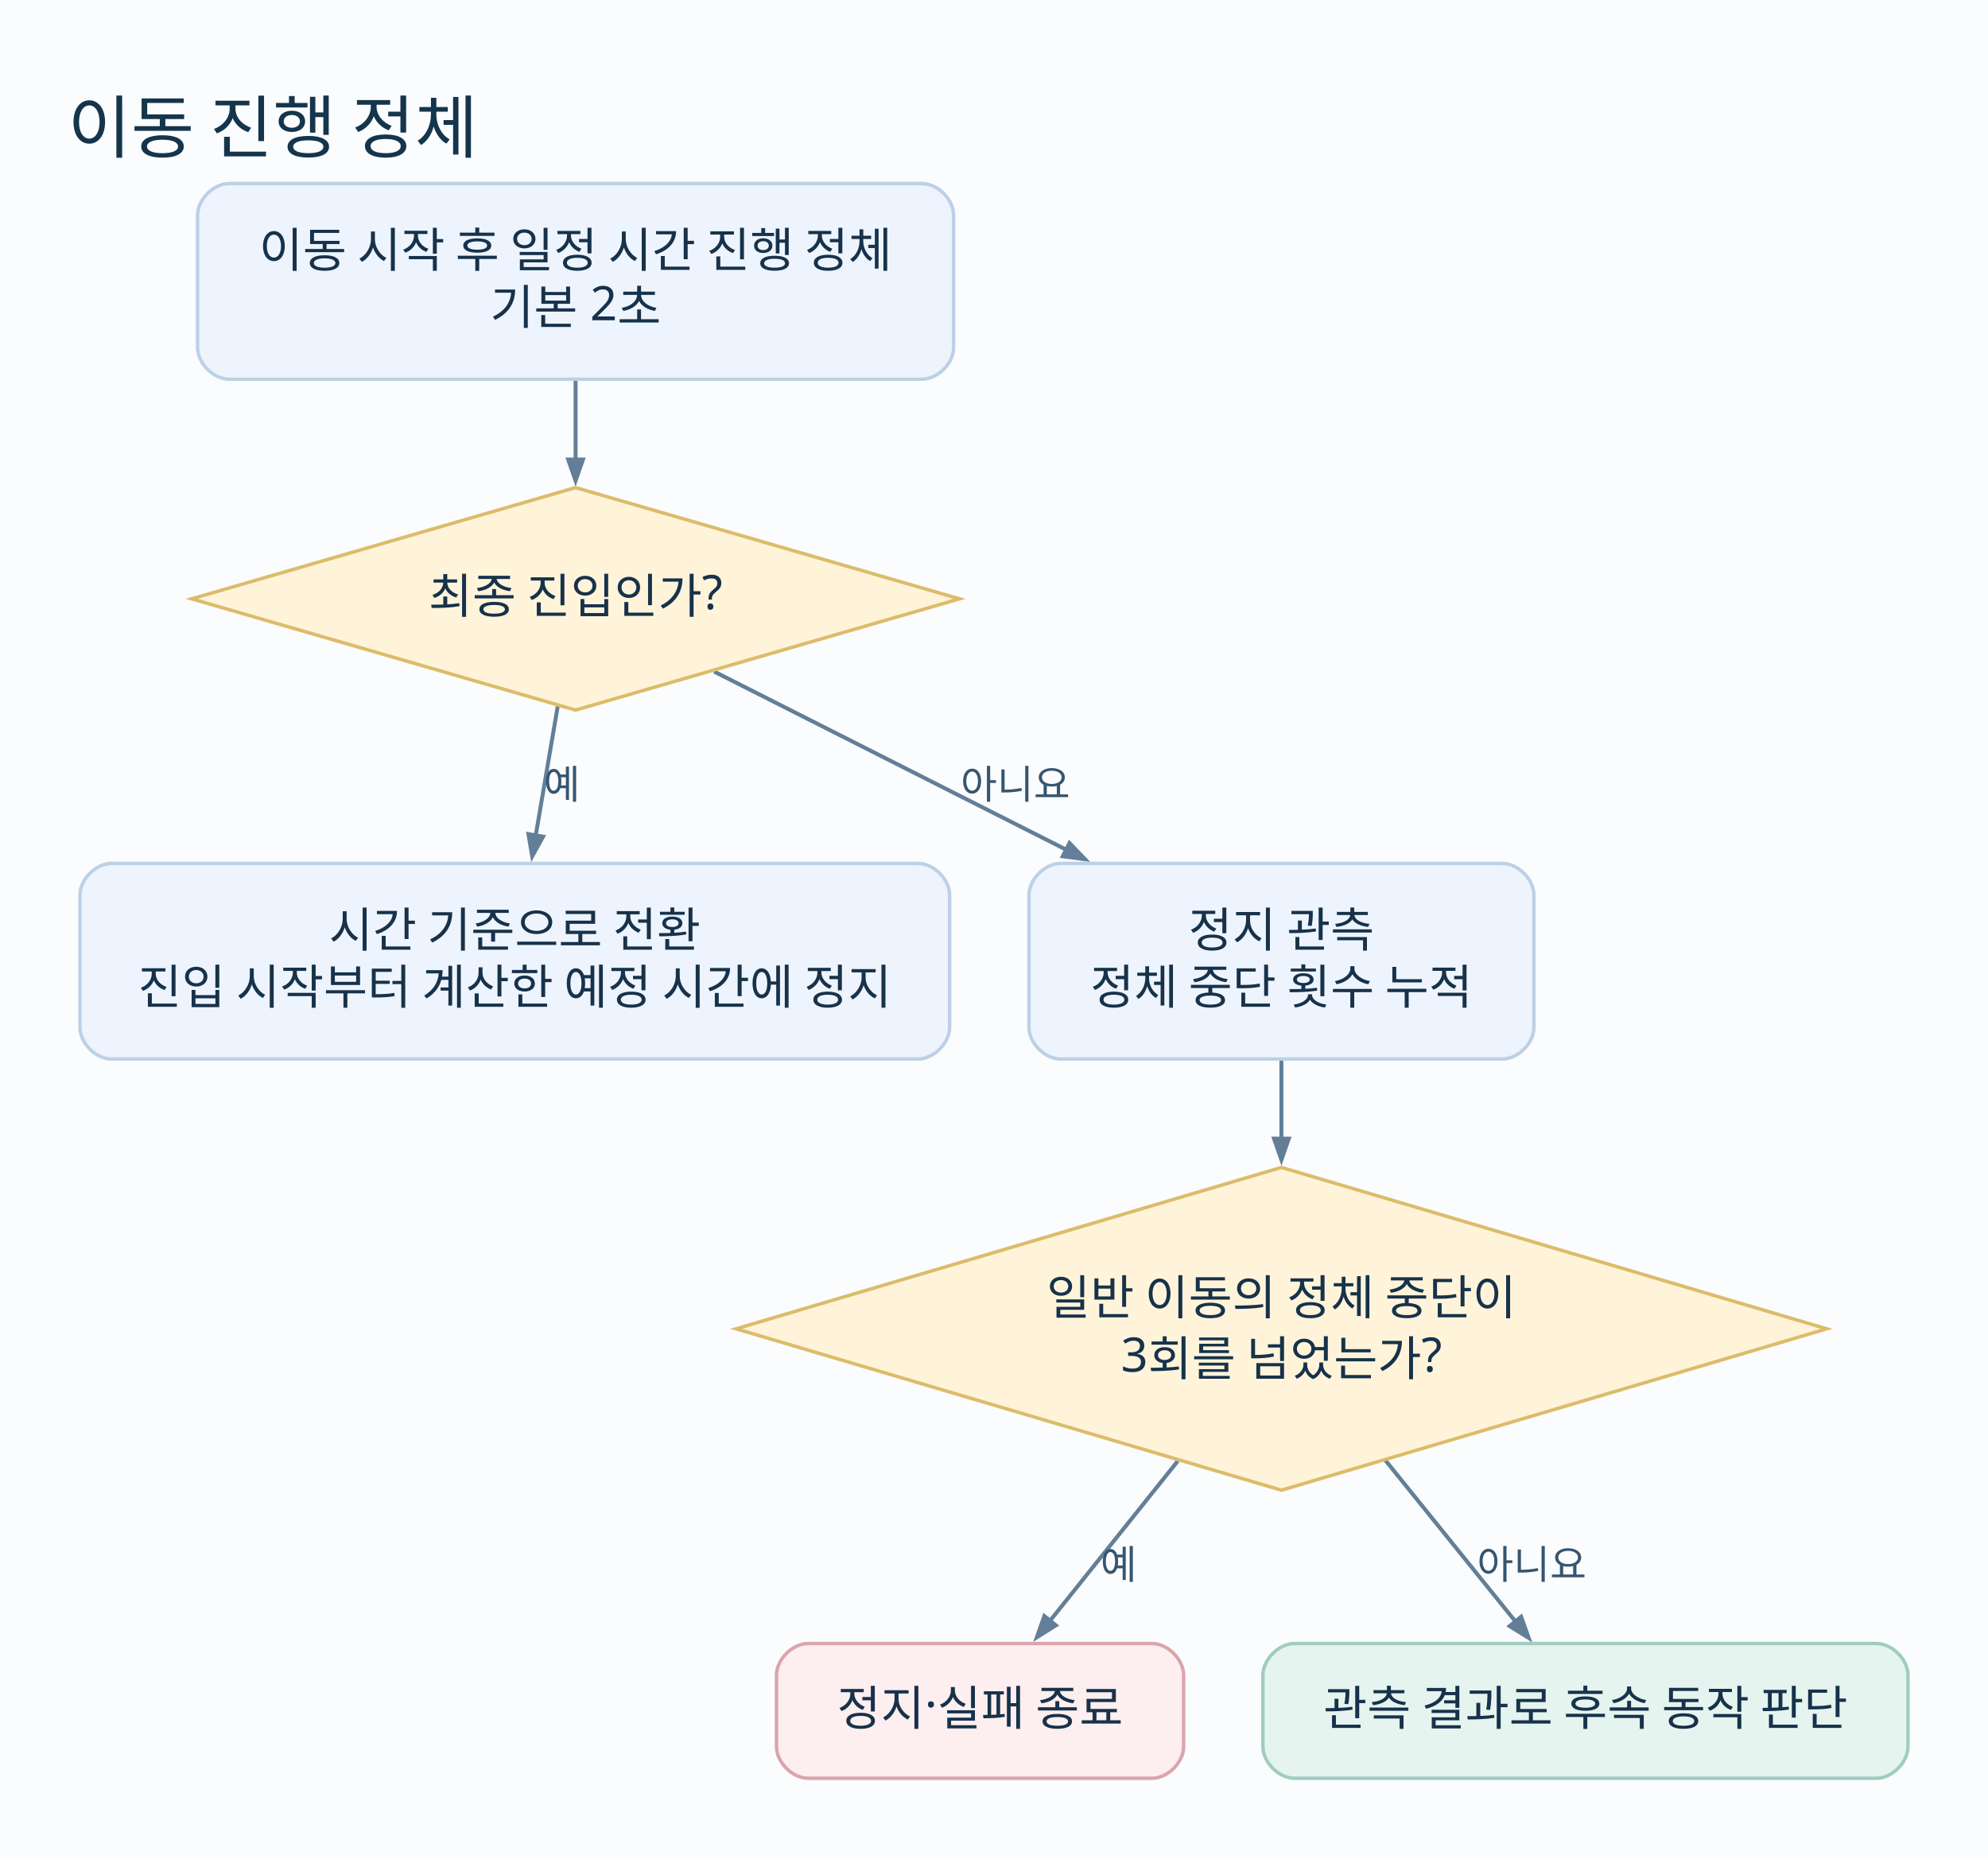
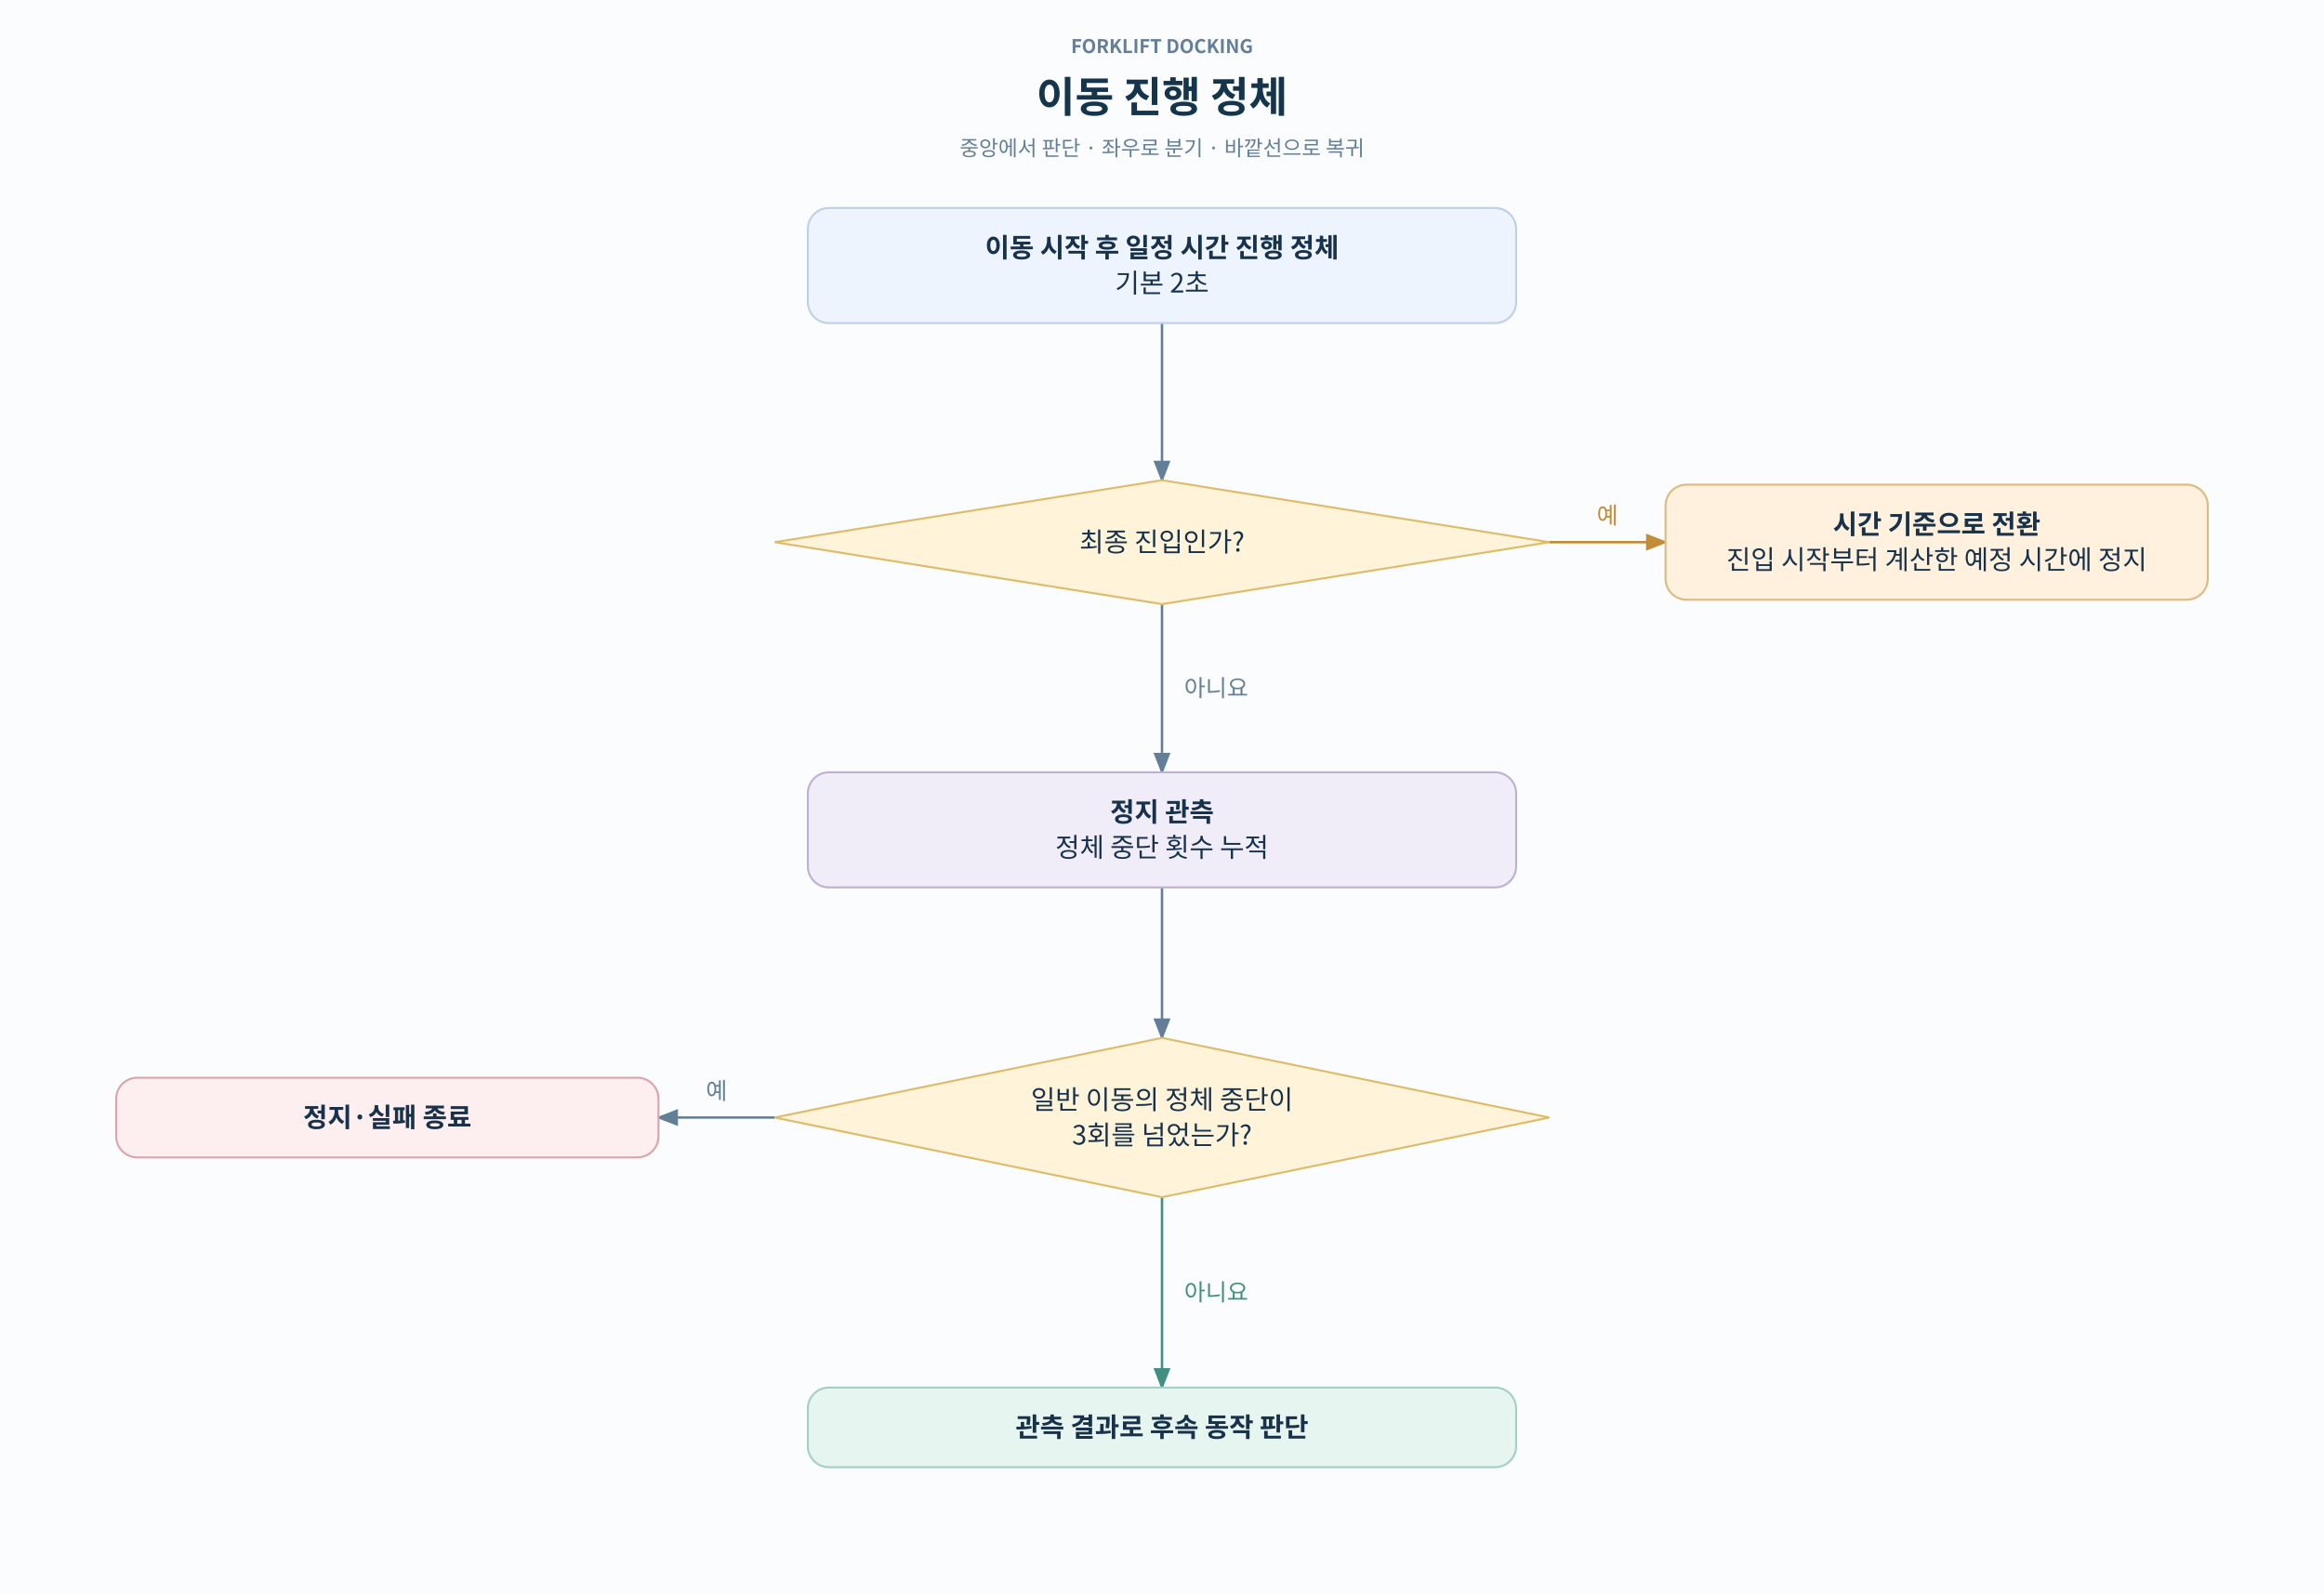
- <svg xmlns="http://www.w3.org/2000/svg" width="752pt" height="703pt" viewBox="0.00 0.00 752.00 703.00">
-   <g id="graph0" class="graph" transform="scale(1 1) rotate(0) translate(30.24 672.73)">
-     <polygon fill="#fbfcfe" stroke="none" points="-30.24,30.24 -30.24,-672.73 721.73,-672.73 721.73,30.24 -30.24,30.24" />
-     <text xml:space="preserve" text-anchor="middle" x="73" y="-615.09" font-family="Apple SD Gothic Neo" font-size="26.00" fill="#14354b">이동 진행 정체</text>
-     <g id="edge1" class="edge">
-       <path fill="none" stroke="#637f98" stroke-width="1.5" d="M187.48,-528.88C187.48,-519.33 187.48,-508.84 187.48,-498.66" />
-       <polygon fill="#637f98" stroke="#637f98" stroke-width="1.5" points="190.28,-498.89 187.48,-490.89 184.68,-498.89 190.28,-498.89" />
-     </g>
-     <g id="edge2" class="edge">
-       <path fill="none" stroke="#637f98" stroke-width="1.5" d="M180.77,-405.75C178.13,-390.27 175.09,-372.4 172.35,-356.32" />
-       <polygon fill="#637f98" stroke="#637f98" stroke-width="1.5" points="175.18,-356.23 171.08,-348.81 169.66,-357.17 175.18,-356.23" />
-       <text xml:space="preserve" text-anchor="middle" x="182.3" y="-370.6" font-family="Apple SD Gothic Neo" font-size="15.00" fill="#36556f">예</text>
-     </g>
-     <g id="edge3" class="edge">
-       <path fill="none" stroke="#637f98" stroke-width="1.5" d="M239.92,-418.66C277.84,-399.47 329.82,-373.17 373.12,-351.26" />
-       <polygon fill="#637f98" stroke="#637f98" stroke-width="1.5" points="374.32,-353.8 380.19,-347.69 371.79,-348.8 374.32,-353.8" />
-       <text xml:space="preserve" text-anchor="middle" x="353.84" y="-370.6" font-family="Apple SD Gothic Neo" font-size="15.00" fill="#36556f">아니요</text>
-     </g>
-     <g id="edge4" class="edge">
-       <path fill="none" stroke="#637f98" stroke-width="1.5" d="M454.48,-271.73C454.48,-262.41 454.48,-252.07 454.48,-241.66" />
-       <polygon fill="#637f98" stroke="#637f98" stroke-width="1.5" points="457.28,-241.97 454.48,-233.97 451.68,-241.97 457.28,-241.97" />
-     </g>
-     <g id="edge5" class="edge">
-       <path fill="none" stroke="#637f98" stroke-width="1.5" d="M415.25,-119.98C399.28,-100 381.24,-77.44 366.88,-59.49" />
-       <polygon fill="#637f98" stroke="#637f98" stroke-width="1.5" points="369.16,-57.86 361.98,-53.36 364.79,-61.36 369.16,-57.86" />
-       <text xml:space="preserve" text-anchor="middle" x="392.9" y="-75.48" font-family="Apple SD Gothic Neo" font-size="15.00" fill="#36556f">예</text>
-     </g>
-     <g id="edge6" class="edge">
-       <path fill="none" stroke="#637f98" stroke-width="1.5" d="M493.74,-120.38C509.99,-100.23 528.41,-77.4 543.02,-59.3" />
-       <polygon fill="#637f98" stroke="#637f98" stroke-width="1.5" points="545.17,-61.09 548.01,-53.1 540.81,-57.57 545.17,-61.09" />
-       <text xml:space="preserve" text-anchor="middle" x="549.16" y="-75.48" font-family="Apple SD Gothic Neo" font-size="15.00" fill="#36556f">아니요</text>
-     </g>
-     <g id="node1" class="node">
-       <path fill="#edf4fd" stroke="#bdd0e5" stroke-width="1.3" d="M318.48,-603.29C318.48,-603.29 56.49,-603.29 56.49,-603.29 50.49,-603.29 44.49,-597.29 44.49,-591.29 44.49,-591.29 44.49,-541.27 44.49,-541.27 44.49,-535.27 50.49,-529.27 56.49,-529.27 56.49,-529.27 318.48,-529.27 318.48,-529.27 324.48,-529.27 330.48,-535.27 330.48,-541.27 330.48,-541.27 330.48,-591.29 330.48,-591.29 330.48,-597.29 324.48,-603.29 318.48,-603.29" />
-       <text xml:space="preserve" text-anchor="middle" x="187.48" y="-571.68" font-family="Apple SD Gothic Neo" font-size="18.00" fill="#17324a">이동 시작 후 일정 시간 진행 정체</text>
-       <text xml:space="preserve" text-anchor="middle" x="187.48" y="-550.08" font-family="Apple SD Gothic Neo" font-size="18.00" fill="#17324a">기본 2초</text>
-     </g>
-     <g id="node2" class="node">
-       <polygon fill="#fff4da" stroke="#dcbc6a" stroke-width="1.3" points="187.48,-488.27 42.26,-446.19 187.48,-404.1 332.71,-446.19 187.48,-488.27" />
-       <text xml:space="preserve" text-anchor="middle" x="187.48" y="-440.79" font-family="Apple SD Gothic Neo" font-size="18.00" fill="#17324a">최종 진입인가?</text>
-     </g>
-     <g id="node3" class="node">
-       <path fill="#edf4fd" stroke="#bdd0e5" stroke-width="1.3" d="M316.97,-346.1C316.97,-346.1 12,-346.1 12,-346.1 6,-346.1 0,-340.1 0,-334.1 0,-334.1 0,-284.09 0,-284.09 0,-278.09 6,-272.09 12,-272.09 12,-272.09 316.97,-272.09 316.97,-272.09 322.97,-272.09 328.97,-278.09 328.97,-284.09 328.97,-284.09 328.97,-334.1 328.97,-334.1 328.97,-340.1 322.97,-346.1 316.97,-346.1" />
-       <text xml:space="preserve" text-anchor="middle" x="164.48" y="-314.5" font-family="Apple SD Gothic Neo" font-size="18.00" fill="#17324a">시간 기준으로 전환</text>
-       <text xml:space="preserve" text-anchor="middle" x="164.48" y="-292.9" font-family="Apple SD Gothic Neo" font-size="18.00" fill="#17324a">진입 시작부터 계산한 예정 시간에 정지</text>
-     </g>
-     <g id="node4" class="node">
-       <path fill="#edf4fd" stroke="#bdd0e5" stroke-width="1.3" d="M537.99,-346.1C537.99,-346.1 370.98,-346.1 370.98,-346.1 364.98,-346.1 358.98,-340.1 358.98,-334.1 358.98,-334.1 358.98,-284.09 358.98,-284.09 358.98,-278.09 364.98,-272.09 370.98,-272.09 370.98,-272.09 537.99,-272.09 537.99,-272.09 543.99,-272.09 549.99,-278.09 549.99,-284.09 549.99,-284.09 549.99,-334.1 549.99,-334.1 549.99,-340.1 543.99,-346.1 537.99,-346.1" />
-       <text xml:space="preserve" text-anchor="middle" x="454.48" y="-314.5" font-family="Apple SD Gothic Neo" font-size="18.00" fill="#17324a">정지 관측</text>
-       <text xml:space="preserve" text-anchor="middle" x="454.48" y="-292.9" font-family="Apple SD Gothic Neo" font-size="18.00" fill="#17324a">정체 중단 횟수 누적</text>
-     </g>
-     <g id="node5" class="node">
-       <polygon fill="#fff4da" stroke="#dcbc6a" stroke-width="1.3" points="454.48,-231.09 248.2,-170.03 454.48,-108.98 660.76,-170.03 454.48,-231.09" />
-       <text xml:space="preserve" text-anchor="middle" x="454.48" y="-175.43" font-family="Apple SD Gothic Neo" font-size="18.00" fill="#17324a">일반 이동의 정체 중단이</text>
-       <text xml:space="preserve" text-anchor="middle" x="454.48" y="-153.83" font-family="Apple SD Gothic Neo" font-size="18.00" fill="#17324a">3회를 넘었는가?</text>
-     </g>
-     <g id="node6" class="node">
-       <path fill="#fdeeef" stroke="#d9a5ab" stroke-width="1.3" d="M405.49,-50.98C405.49,-50.98 275.48,-50.98 275.48,-50.98 269.48,-50.98 263.48,-44.98 263.48,-38.98 263.48,-38.98 263.48,-12 263.48,-12 263.48,-6 269.48,0 275.48,0 275.48,0 405.49,0 405.49,0 411.49,0 417.49,-6 417.49,-12 417.49,-12 417.49,-38.98 417.49,-38.98 417.49,-44.98 411.49,-50.98 405.49,-50.98" />
-       <text xml:space="preserve" text-anchor="middle" x="340.48" y="-20.09" font-family="Apple SD Gothic Neo" font-size="18.00" fill="#17324a">정지·실패 종료</text>
-     </g>
-     <g id="node7" class="node">
-       <path fill="#e5f4ef" stroke="#9fcdbe" stroke-width="1.3" d="M679.49,-50.98C679.49,-50.98 459.48,-50.98 459.48,-50.98 453.48,-50.98 447.48,-44.98 447.48,-38.98 447.48,-38.98 447.48,-12 447.48,-12 447.48,-6 453.48,0 459.48,0 459.48,0 679.49,0 679.49,0 685.49,0 691.49,-6 691.49,-12 691.49,-12 691.49,-38.98 691.49,-38.98 691.49,-44.98 685.49,-50.98 679.49,-50.98" />
-       <text xml:space="preserve" text-anchor="middle" x="569.48" y="-20.09" font-family="Apple SD Gothic Neo" font-size="18.00" fill="#17324a">관측 결과로 후속 동작 판단</text>
-     </g>
+ <svg xmlns="http://www.w3.org/2000/svg" width="2100" height="1440" viewBox="0 0 2100 1440" role="img" aria-labelledby="title desc">
+   <rect width="2100" height="1440" fill="#FBFCFE" />
+   <defs>
+     <marker id="arrow637F98" markerWidth="9" markerHeight="7" refX="8" refY="3.5" orient="auto" markerUnits="strokeWidth">
+       <path d="M0,0 L9,3.5 L0,7 Z" fill="#637F98" />
+     </marker>
+     <marker id="arrow438E83" markerWidth="9" markerHeight="7" refX="8" refY="3.5" orient="auto" markerUnits="strokeWidth">
+       <path d="M0,0 L9,3.5 L0,7 Z" fill="#438E83" />
+     </marker>
+     <marker id="arrow8975B2" markerWidth="9" markerHeight="7" refX="8" refY="3.5" orient="auto" markerUnits="strokeWidth">
+       <path d="M0,0 L9,3.5 L0,7 Z" fill="#8975B2" />
+     </marker>
+     <marker id="arrowC38C38" markerWidth="9" markerHeight="7" refX="8" refY="3.5" orient="auto" markerUnits="strokeWidth">
+       <path d="M0,0 L9,3.5 L0,7 Z" fill="#C38C38" />
+     </marker>
+   </defs>
+   <text x="1050" y="42" text-anchor="middle" dominant-baseline="middle" font-family="Apple SD Gothic Neo, Noto Sans CJK KR, sans-serif" font-size="17" font-weight="600" fill="#637F98">FORKLIFT DOCKING</text>
+   <text x="1050" y="88" text-anchor="middle" dominant-baseline="middle" font-family="Apple SD Gothic Neo, Noto Sans CJK KR, sans-serif" font-size="38" font-weight="700" fill="#14354B">이동 진행 정체</text>
+   <text x="1050" y="134" text-anchor="middle" dominant-baseline="middle" font-family="Apple SD Gothic Neo, Noto Sans CJK KR, sans-serif" font-size="19" font-weight="400" fill="#637F98">중앙에서 판단 · 좌우로 분기 · 바깥선으로 복귀</text>
+   <g class="edge" data-from="N0" data-to="N1">
+     <polyline points="1050,292 1050,434" fill="none" stroke="#637F98" stroke-width="2.2" stroke-linejoin="round" marker-end="url(#arrow637F98)" />
+   </g>
+   <g class="edge" data-from="N1" data-to="NT">
+     <polyline points="1400,490 1505,490" fill="none" stroke="#C38C38" stroke-width="2.2" stroke-linejoin="round" marker-end="url(#arrowC38C38)" />
+   </g>
+   <g class="edge" data-from="N1" data-to="NS">
+     <polyline points="1050,546 1050,698" fill="none" stroke="#637F98" stroke-width="2.2" stroke-linejoin="round" marker-end="url(#arrow637F98)" />
+   </g>
+   <g class="edge" data-from="NS" data-to="NQ">
+     <polyline points="1050,802 1050,938" fill="none" stroke="#637F98" stroke-width="2.2" stroke-linejoin="round" marker-end="url(#arrow637F98)" />
+   </g>
+   <g class="edge" data-from="NQ" data-to="NF">
+     <polyline points="700,1010 595,1010" fill="none" stroke="#637F98" stroke-width="2.2" stroke-linejoin="round" marker-end="url(#arrow637F98)" />
+   </g>
+   <g class="edge" data-from="NQ" data-to="NP">
+     <polyline points="1050,1082 1050,1254" fill="none" stroke="#438E83" stroke-width="2.2" stroke-linejoin="round" marker-end="url(#arrow438E83)" />
+   </g>
+   <rect x="1435.5" y="450" width="34" height="32" rx="6" fill="#FBFCFE" />
+   <text x="1452.5" y="466.0" text-anchor="middle" dominant-baseline="middle" font-family="Apple SD Gothic Neo, Noto Sans CJK KR, sans-serif" font-size="21" font-weight="500" fill="#C38C38">예</text>
+   <rect x="1064" y="606" width="70" height="32" rx="6" fill="#FBFCFE" />
+   <text x="1099.0" y="622.0" text-anchor="middle" dominant-baseline="middle" font-family="Apple SD Gothic Neo, Noto Sans CJK KR, sans-serif" font-size="21" font-weight="500" fill="#637F98">아니요</text>
+   <rect x="630.5" y="970" width="34" height="32" rx="6" fill="#FBFCFE" />
+   <text x="647.5" y="986.0" text-anchor="middle" dominant-baseline="middle" font-family="Apple SD Gothic Neo, Noto Sans CJK KR, sans-serif" font-size="21" font-weight="500" fill="#637F98">예</text>
+   <rect x="1064" y="1152" width="70" height="32" rx="6" fill="#FBFCFE" />
+   <text x="1099.0" y="1168.0" text-anchor="middle" dominant-baseline="middle" font-family="Apple SD Gothic Neo, Noto Sans CJK KR, sans-serif" font-size="21" font-weight="500" fill="#438E83">아니요</text>
+   <g id="node-N0" class="node" data-main="true">
+     <rect x="730.0" y="188.0" width="640" height="104" rx="19" fill="#EDF4FD" stroke="#BDD0E5" stroke-width="1.8" />
+     <text x="1050" y="224.0" text-anchor="middle" dominant-baseline="middle" font-family="Apple SD Gothic Neo, Noto Sans CJK KR, sans-serif" font-size="24" font-weight="600" fill="#17324A">이동 시작 후 일정 시간 진행 정체</text>
+     <text x="1050" y="256.0" text-anchor="middle" dominant-baseline="middle" font-family="Apple SD Gothic Neo, Noto Sans CJK KR, sans-serif" font-size="24" font-weight="400" fill="#17324A">기본 2초</text>
+   </g>
+   <g id="node-N1" class="node" data-main="true">
+     <polygon points="1050,434.0 1400.0,490 1050,546.0 700.0,490" fill="#FFF4DA" stroke="#DCBC6A" stroke-width="1.8" />
+     <text x="1050" y="490.0" text-anchor="middle" dominant-baseline="middle" font-family="Apple SD Gothic Neo, Noto Sans CJK KR, sans-serif" font-size="24" font-weight="400" fill="#17324A">최종 진입인가?</text>
+   </g>
+   <g id="node-NT" class="node" data-main="false">
+     <rect x="1505.0" y="438.0" width="490" height="104" rx="19" fill="#FFF1DD" stroke="#DBBB80" stroke-width="1.8" />
+     <text x="1750" y="474.0" text-anchor="middle" dominant-baseline="middle" font-family="Apple SD Gothic Neo, Noto Sans CJK KR, sans-serif" font-size="24" font-weight="600" fill="#17324A">시간 기준으로 전환</text>
+     <text x="1750" y="506.0" text-anchor="middle" dominant-baseline="middle" font-family="Apple SD Gothic Neo, Noto Sans CJK KR, sans-serif" font-size="24" font-weight="400" fill="#17324A">진입 시작부터 계산한 예정 시간에 정지</text>
+   </g>
+   <g id="node-NS" class="node" data-main="true">
+     <rect x="730.0" y="698.0" width="640" height="104" rx="19" fill="#F1EDF8" stroke="#BDB0D3" stroke-width="1.8" />
+     <text x="1050" y="734.0" text-anchor="middle" dominant-baseline="middle" font-family="Apple SD Gothic Neo, Noto Sans CJK KR, sans-serif" font-size="24" font-weight="600" fill="#17324A">정지 관측</text>
+     <text x="1050" y="766.0" text-anchor="middle" dominant-baseline="middle" font-family="Apple SD Gothic Neo, Noto Sans CJK KR, sans-serif" font-size="24" font-weight="400" fill="#17324A">정체 중단 횟수 누적</text>
+   </g>
+   <g id="node-NQ" class="node" data-main="true">
+     <polygon points="1050,938.0 1400.0,1010 1050,1082.0 700.0,1010" fill="#FFF4DA" stroke="#DCBC6A" stroke-width="1.8" />
+     <text x="1050" y="994.0" text-anchor="middle" dominant-baseline="middle" font-family="Apple SD Gothic Neo, Noto Sans CJK KR, sans-serif" font-size="24" font-weight="400" fill="#17324A">일반 이동의 정체 중단이</text>
+     <text x="1050" y="1026.0" text-anchor="middle" dominant-baseline="middle" font-family="Apple SD Gothic Neo, Noto Sans CJK KR, sans-serif" font-size="24" font-weight="400" fill="#17324A">3회를 넘었는가?</text>
+   </g>
+   <g id="node-NF" class="node" data-main="false">
+     <rect x="105.0" y="974.0" width="490" height="72" rx="19" fill="#FDEEEF" stroke="#D9A5AB" stroke-width="1.8" />
+     <text x="350" y="1010.0" text-anchor="middle" dominant-baseline="middle" font-family="Apple SD Gothic Neo, Noto Sans CJK KR, sans-serif" font-size="24" font-weight="600" fill="#17324A">정지·실패 종료</text>
+   </g>
+   <g id="node-NP" class="node" data-main="true">
+     <rect x="730.0" y="1254.0" width="640" height="72" rx="19" fill="#E7F5F0" stroke="#A4CFC2" stroke-width="1.8" />
+     <text x="1050" y="1290.0" text-anchor="middle" dominant-baseline="middle" font-family="Apple SD Gothic Neo, Noto Sans CJK KR, sans-serif" font-size="24" font-weight="600" fill="#17324A">관측 결과로 후속 동작 판단</text>
  </g>
</svg>
